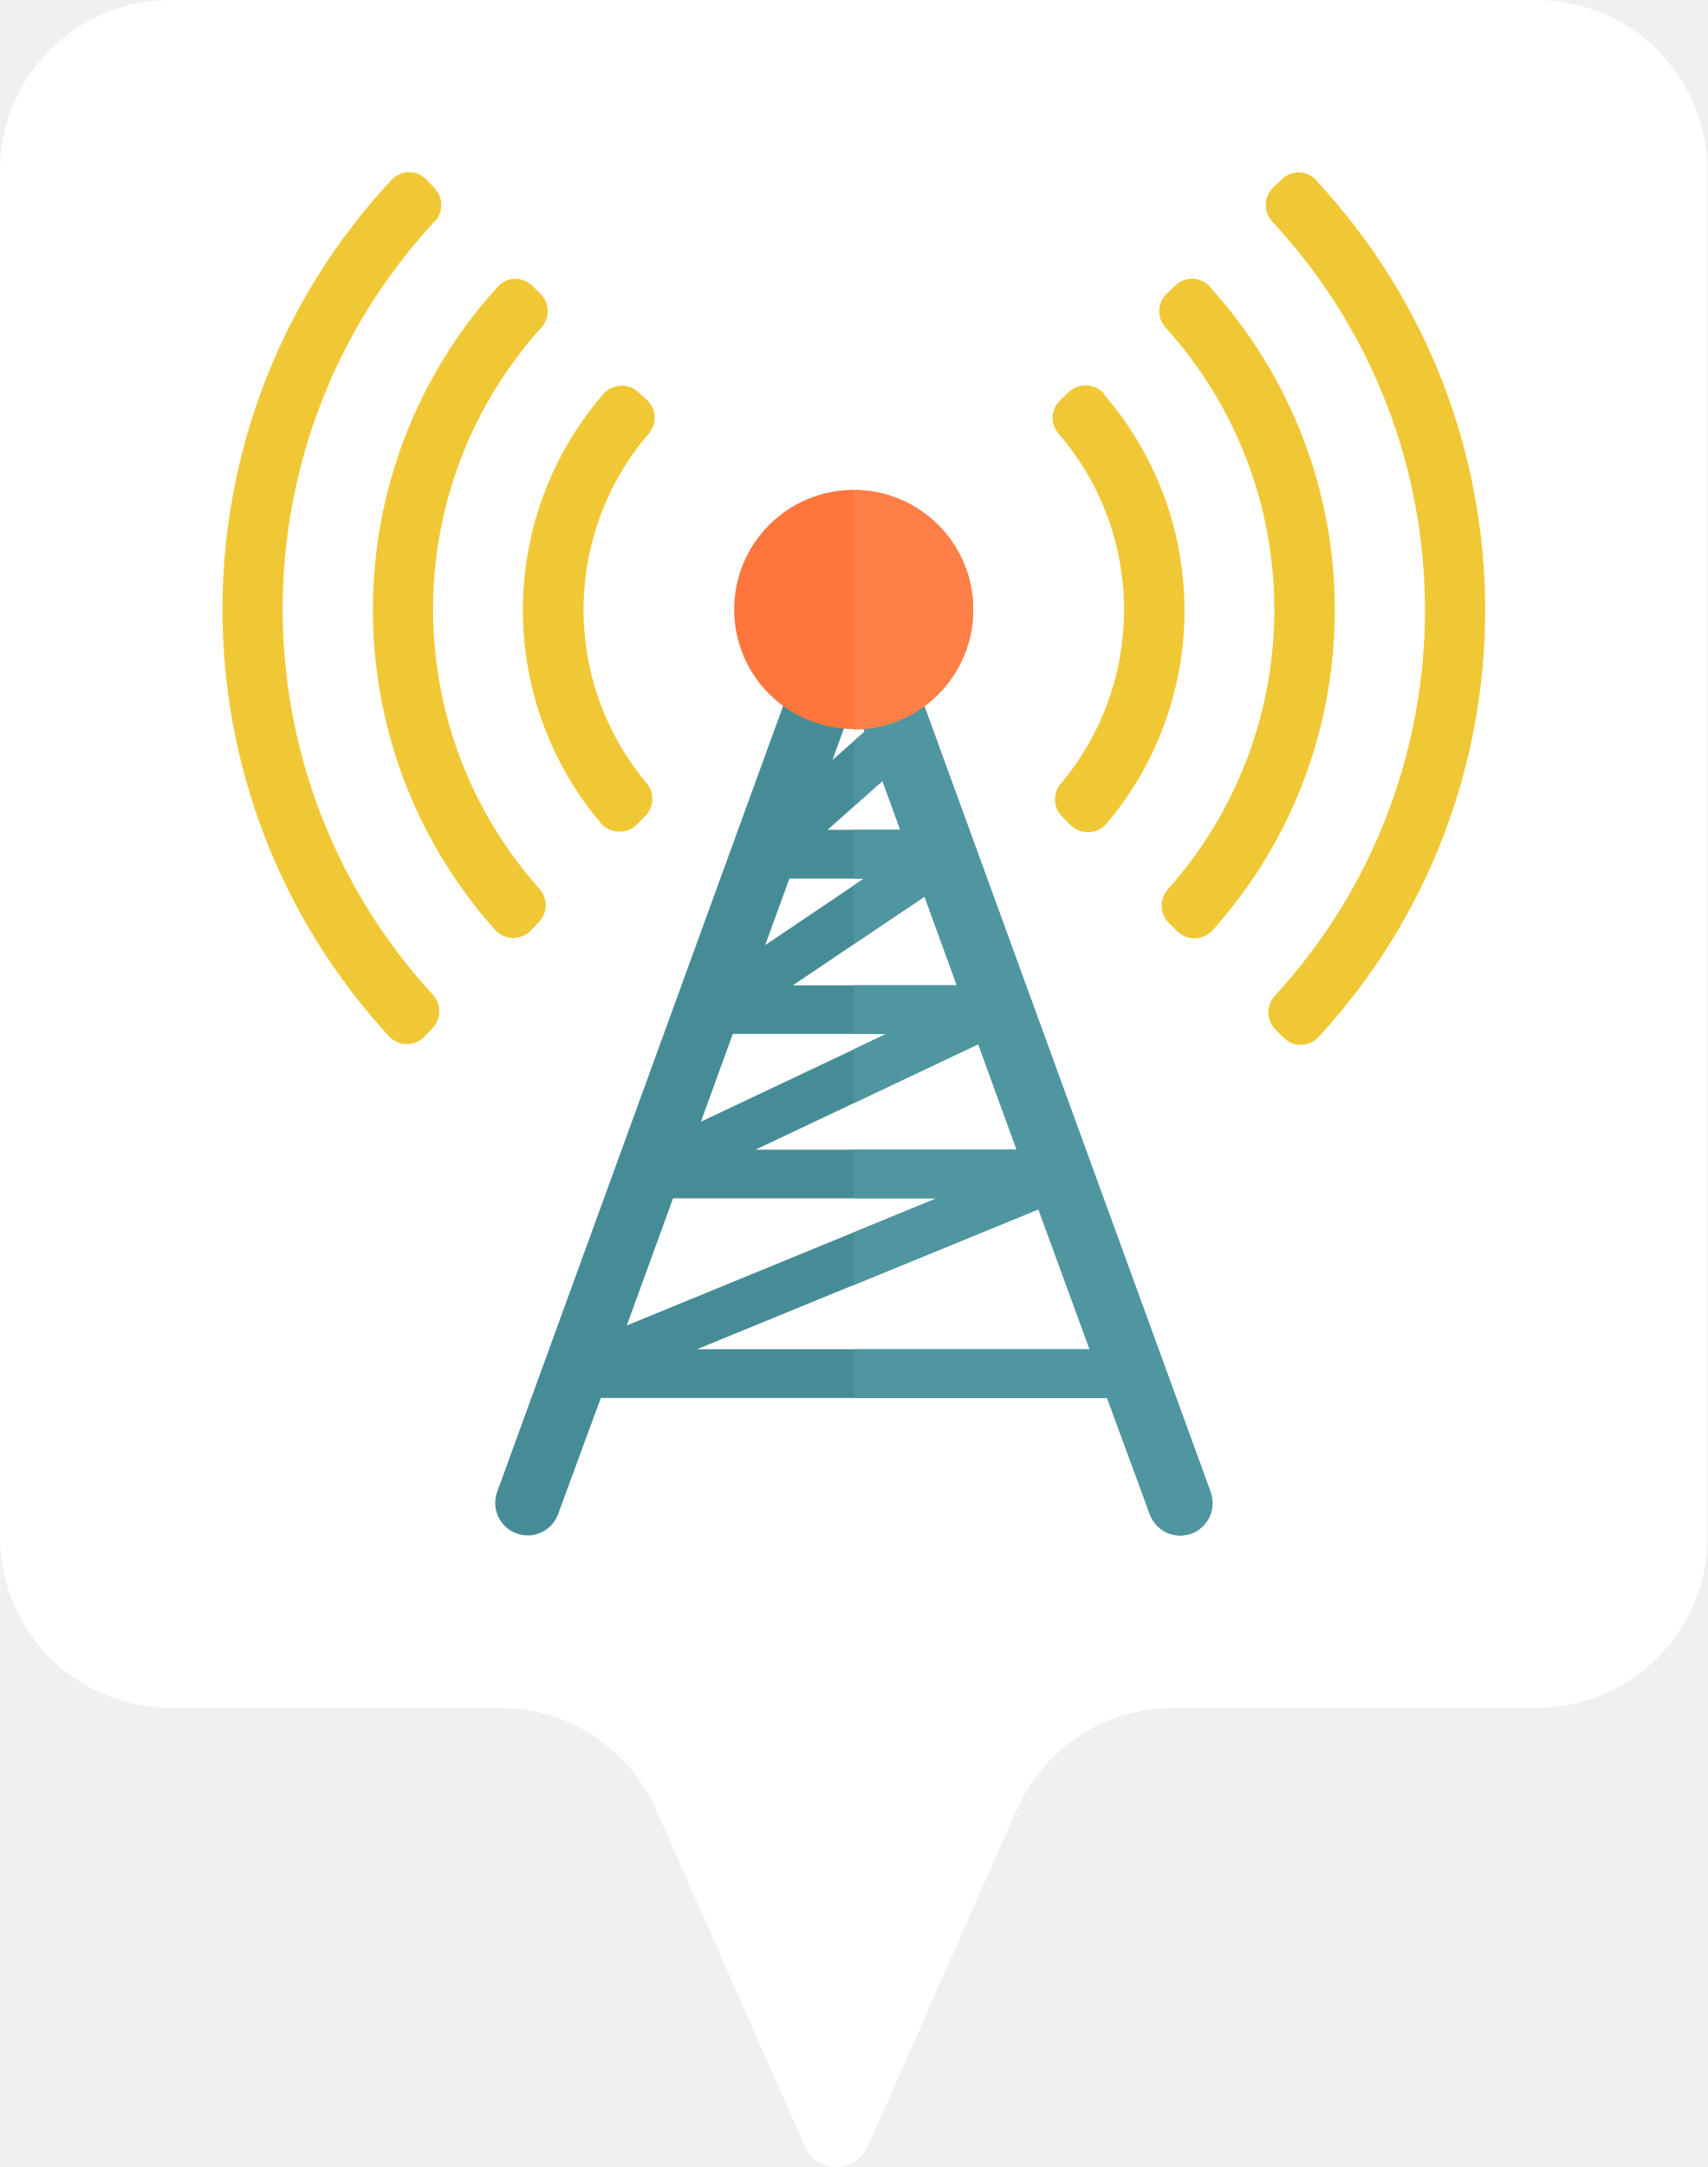
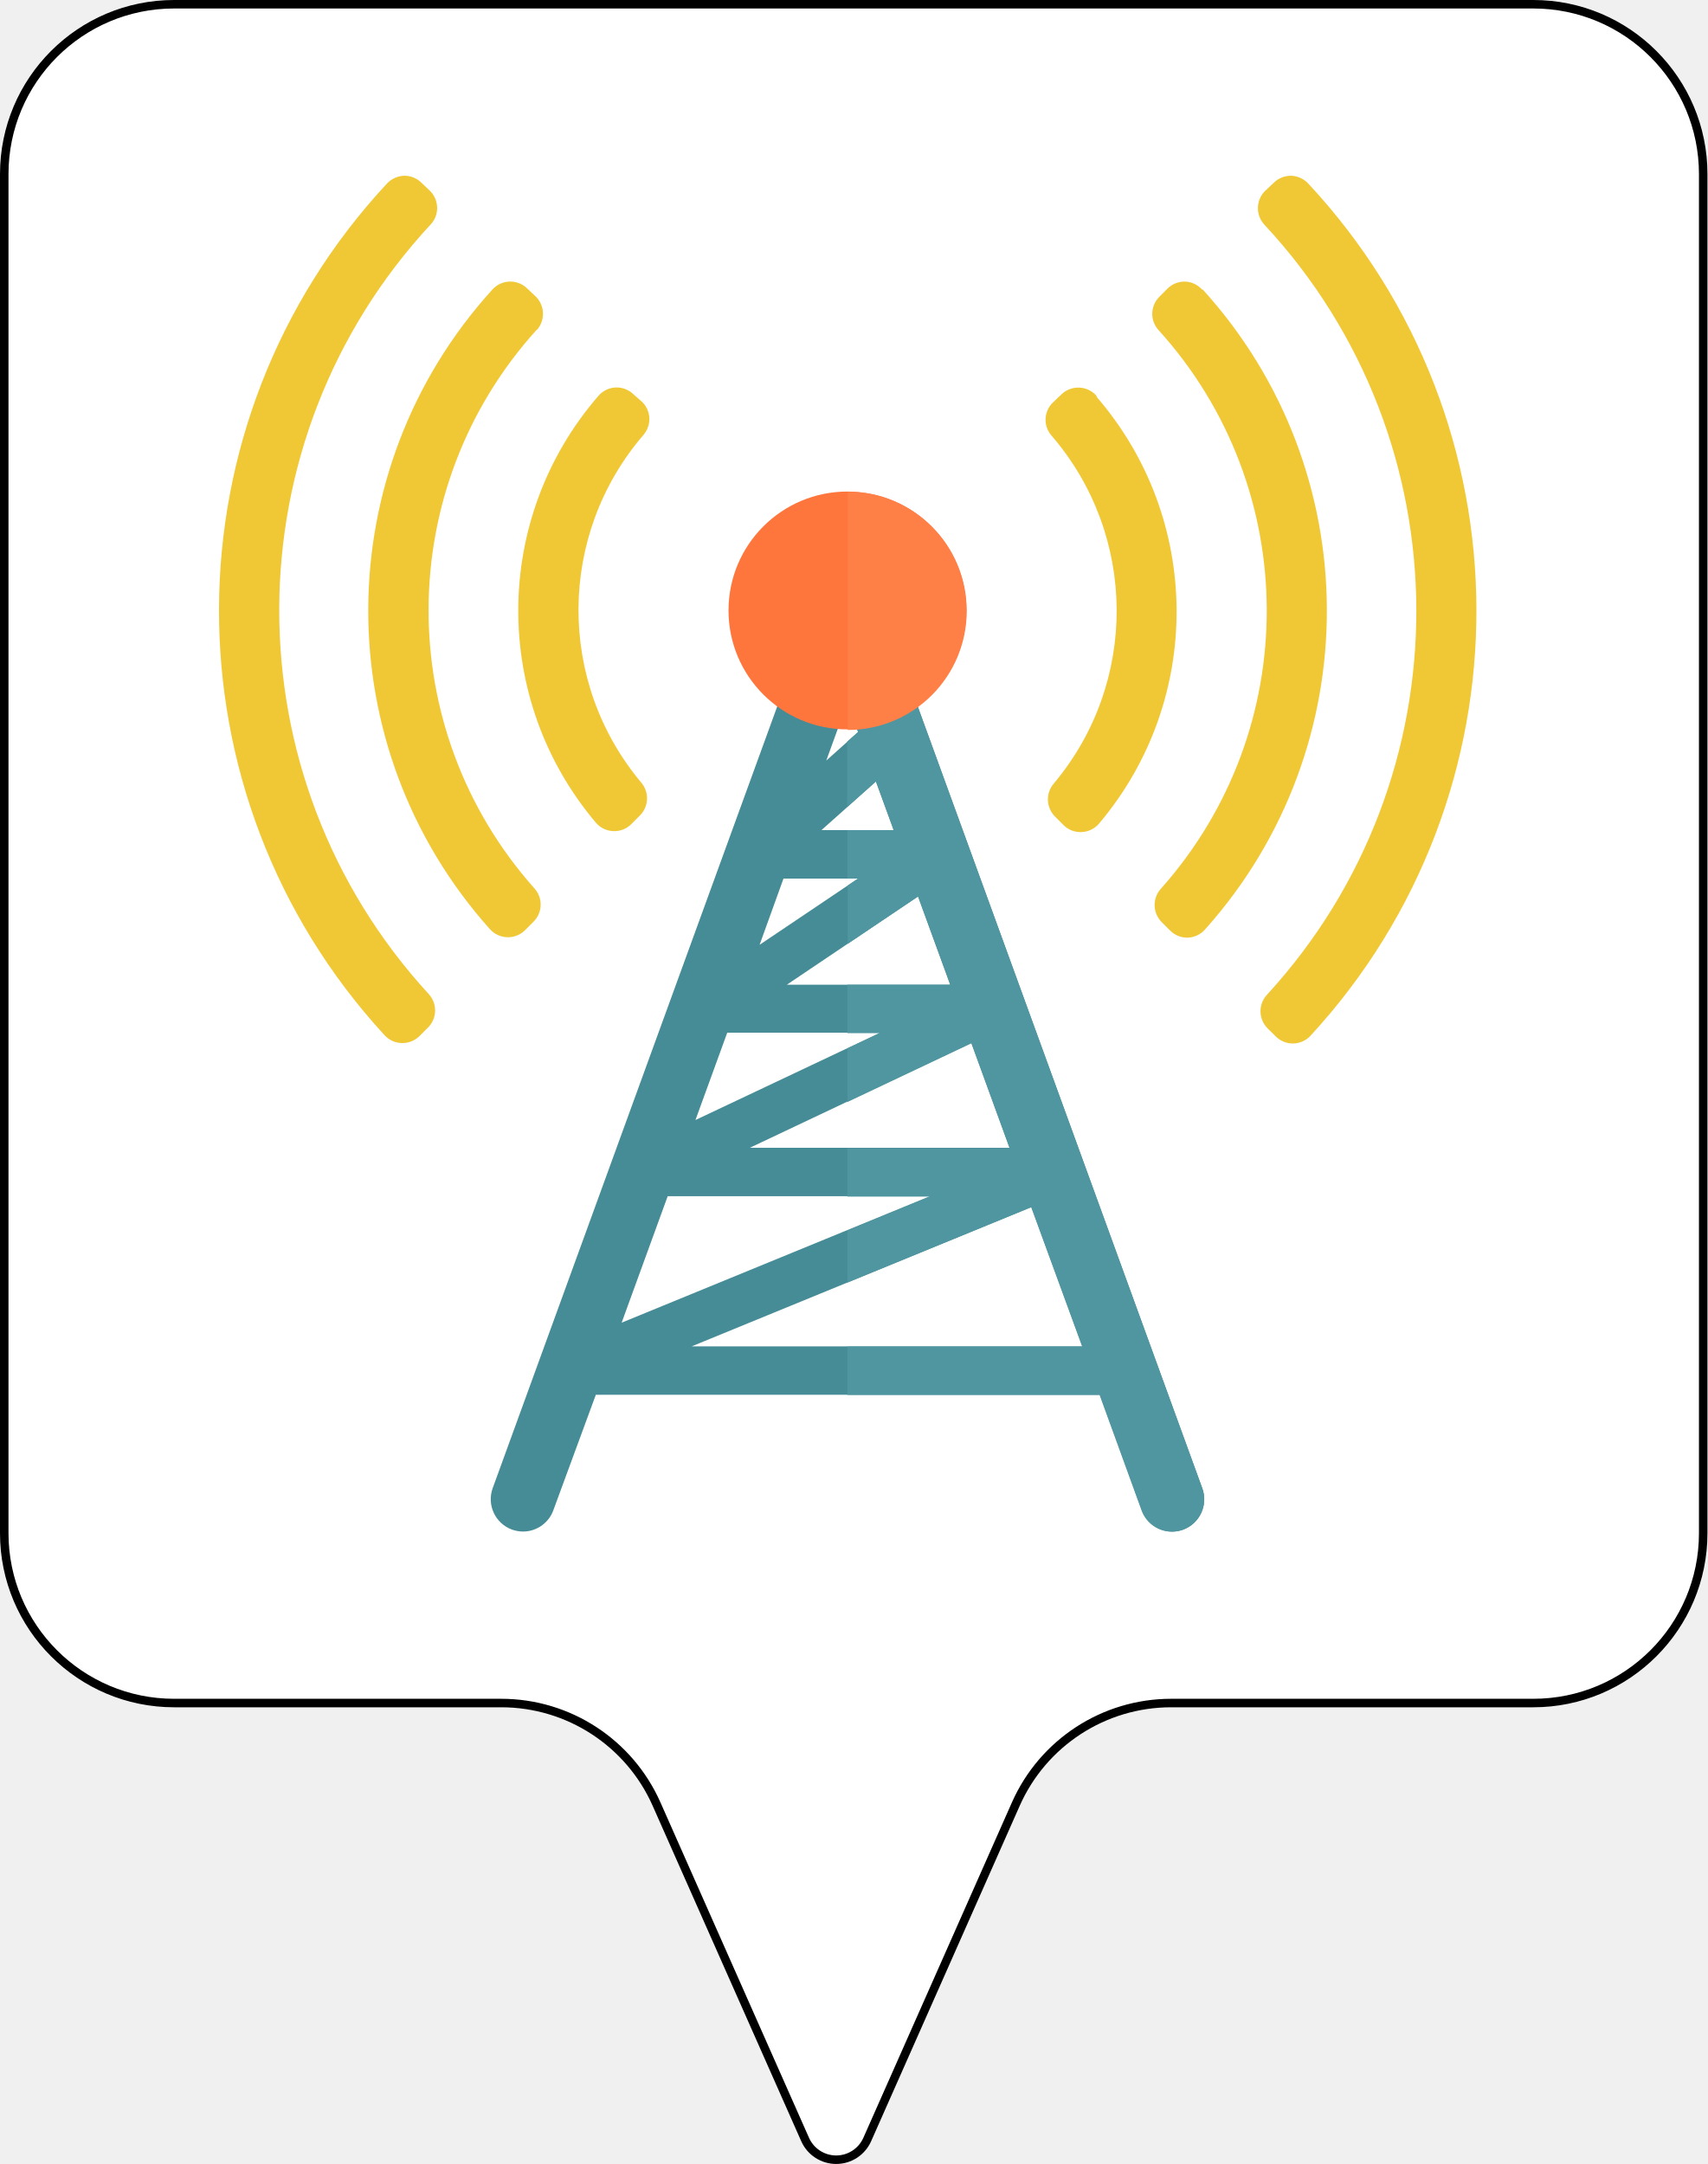
- <svg xmlns="http://www.w3.org/2000/svg" viewBox="0 0 200 253.77">
+ <svg xmlns="http://www.w3.org/2000/svg" viewBox="0 0 201 254.77">
  <defs>
-     <style>.cls-1{fill:#fff;}.cls-2{fill:#f0c835;}.cls-3{fill:#468c96;}.cls-4{fill:#5096a0;}.cls-5{fill:#ff763d;}.cls-6{fill:#ff8047;}</style>
+     <style>.cls-1{fill:#fff;stroke:#000;stroke-miterlimit:10;}.cls-2{fill:#f0c835;}.cls-3{fill:#468c96;}.cls-4{fill:#5096a0;}.cls-5{fill:#ff763d;}.cls-6{fill:#ff8047;}</style>
  </defs>
  <g id="Layer_2" data-name="Layer 2">
    <g id="Layer_1-2" data-name="Layer 1">
-       <path class="cls-1" d="M180,0H20A20,20,0,0,0,0,20V180a20,20,0,0,0,20,20H58.54a20,20,0,0,1,18.29,11.9l17.49,39.49a4,4,0,0,0,7.31,0l17.49-39.49A20,20,0,0,1,137.41,200H180a20,20,0,0,0,20-20V20A20,20,0,0,0,180,0Z" />
-       <path class="cls-2" d="M74.85,46a2.85,2.85,0,0,0-4.18.15,38.66,38.66,0,0,0-.29,50.24,2.86,2.86,0,0,0,4.2.18l1-1a2.85,2.85,0,0,0,.17-3.85A31.62,31.62,0,0,1,76,50.78a2.84,2.84,0,0,0-.15-3.87Z" />
-       <path class="cls-2" d="M129.33,46.11a2.87,2.87,0,0,0-4.18-.15l-1,.95a2.84,2.84,0,0,0-.15,3.87,31.62,31.62,0,0,1,.25,41,2.85,2.85,0,0,0,.17,3.85l1,1a2.86,2.86,0,0,0,4.2-.18,38.66,38.66,0,0,0-.29-50.24Z" />
-       <path class="cls-2" d="M63.42,38.36a2.86,2.86,0,0,0-.09-3.93l-.95-.94a2.91,2.91,0,0,0-2.09-.84,2.84,2.84,0,0,0-2,.94,56.25,56.25,0,0,0-.3,75.3,2.87,2.87,0,0,0,4.15.12l.95-1a2.84,2.84,0,0,0,.11-3.91,49.24,49.24,0,0,1,.26-65.79Z" />
-       <path class="cls-2" d="M141.75,33.59a2.84,2.84,0,0,0-4.13-.1l-1,.95a2.84,2.84,0,0,0-.09,3.92,49.21,49.21,0,0,1,.26,65.79,2.86,2.86,0,0,0,.11,3.91l1,1a2.87,2.87,0,0,0,4.15-.12,56.25,56.25,0,0,0-.3-75.3Z" />
-       <path class="cls-2" d="M50.94,25.93A2.85,2.85,0,0,0,50.87,22L49.92,21a2.88,2.88,0,0,0-2.07-.84,2.91,2.91,0,0,0-2,.91,73.81,73.81,0,0,0-.29,100.28,2.86,2.86,0,0,0,4.12.09l.94-1a2.85,2.85,0,0,0,.09-3.94,66.79,66.79,0,0,1,.27-90.65Z" />
-       <path class="cls-2" d="M154.19,21.1a2.91,2.91,0,0,0-2-.91,2.88,2.88,0,0,0-2.07.84l-1,.94a2.86,2.86,0,0,0-.07,4,66.8,66.8,0,0,1,.27,90.66,2.85,2.85,0,0,0,.09,3.94l.94.94a2.85,2.85,0,0,0,4.12-.08,73.82,73.82,0,0,0-.29-100.29Z" />
-       <path class="cls-3" d="M141.77,174.7,103.57,69.77a.84.84,0,0,1-.06-.14l-.18-.37-.18-.3a3.15,3.15,0,0,0-.22-.29,3.47,3.47,0,0,0-.25-.29l-.26-.23-.32-.24-.28-.16a2.93,2.93,0,0,0-.4-.19.67.67,0,0,0-.12-.06l-.16,0a2.09,2.09,0,0,0-.43-.11,1.63,1.63,0,0,0-.33,0,3.62,3.62,0,0,0-.76,0,1.88,1.88,0,0,0-.33,0,2.09,2.09,0,0,0-.43.11l-.16,0a.67.67,0,0,0-.12.06,2.93,2.93,0,0,0-.4.19l-.28.16-.32.24-.25.23a3.58,3.58,0,0,0-.26.29l-.22.29-.18.3c-.06.12-.12.24-.17.37s0,.09-.07.14L58.24,174.7a3.81,3.81,0,0,0,2.27,4.88,3.92,3.92,0,0,0,1.3.23,3.8,3.8,0,0,0,3.57-2.51l5-13.59h59.34l5,13.59a3.8,3.8,0,0,0,3.57,2.51,3.92,3.92,0,0,0,1.3-.23A3.82,3.82,0,0,0,141.77,174.7ZM100,82.18l1.27,3.5L97.51,89Zm3.37,9.27,2.09,5.73H96.94Zm-10.9,11.44h8.73l-11.57,7.79ZM108.3,105l3.78,10.39H92.87ZM85.84,121.08h18L82.1,131.36Zm28.75,1.2,4.5,12.35H88.51ZM78.84,140.33h30.87L73.42,155.22ZM81.66,158l40-16.4,6,16.4Z" />
-       <path class="cls-4" d="M101.27,85.68,100,86.81v7.64l3.37-3,2.09,5.73H100v5.71h1.2l-1.2.81v6.87l8.3-5.58,3.78,10.39H100v5.7h3.79l-3.79,1.8v6.31l14.59-6.91,4.5,12.35H100v5.7h9.71l-9.71,4v6.17l21.63-8.87,6,16.4H100v5.7h29.67l5,13.59a3.8,3.8,0,0,0,3.57,2.51,3.92,3.92,0,0,0,1.3-.23,3.82,3.82,0,0,0,2.28-4.88L103.57,69.77a.84.84,0,0,1-.06-.14l-.18-.37-.18-.3a3.15,3.15,0,0,0-.22-.29,3.47,3.47,0,0,0-.25-.29l-.26-.23-.32-.24-.28-.16a2.93,2.93,0,0,0-.4-.19.67.67,0,0,0-.12-.06l-.16,0a2.09,2.09,0,0,0-.43-.11,1.63,1.63,0,0,0-.33,0,2.42,2.42,0,0,0-.38,0v14.9Z" />
-       <path class="cls-5" d="M100,57.37a14,14,0,1,0,14,14A14,14,0,0,0,100,57.37Z" />
-       <path class="cls-6" d="M114,71.4a14,14,0,0,0-14-14V85.44A14,14,0,0,0,114,71.4Z" />
+       <path class="cls-1" d="M180.5.5H20.5a20,20,0,0,0-20,20v160a20,20,0,0,0,20,20H59a20,20,0,0,1,18.29,11.9l17.49,39.49a4,4,0,0,0,7.31,0l17.49-39.49a20,20,0,0,1,18.29-11.9H180.5a20,20,0,0,0,20-20V20.5A20,20,0,0,0,180.5.5Z" />
+       <path class="cls-2" d="M74.61,46.46a2.83,2.83,0,0,0-4.17.15,38.64,38.64,0,0,0-.3,50.24,2.85,2.85,0,0,0,2.06,1A2.82,2.82,0,0,0,74.34,97l1-1a2.86,2.86,0,0,0,.16-3.85,31.62,31.62,0,0,1,.25-40.95,2.85,2.85,0,0,0-.14-3.87Z" />
+       <path class="cls-2" d="M129.09,46.61a2.86,2.86,0,0,0-4.17-.15l-1,.95a2.83,2.83,0,0,0-.14,3.87,31.6,31.6,0,0,1,.24,41,2.87,2.87,0,0,0,.17,3.85l1,1a2.79,2.79,0,0,0,2.13.83,2.83,2.83,0,0,0,2.06-1,38.66,38.66,0,0,0-.29-50.24Z" />
+       <path class="cls-2" d="M63.19,38.86a2.87,2.87,0,0,0-.1-3.93l-1-.94a2.84,2.84,0,0,0-4.13.1,56.23,56.23,0,0,0-.29,75.3,2.85,2.85,0,0,0,4.14.12l1-1a2.84,2.84,0,0,0,.11-3.91,49.23,49.23,0,0,1,.27-65.79Z" />
+       <path class="cls-2" d="M141.51,34.09a2.84,2.84,0,0,0-2-.94,2.88,2.88,0,0,0-2.09.84l-.94.95a2.83,2.83,0,0,0-.1,3.92,49.21,49.21,0,0,1,.26,65.79,2.86,2.86,0,0,0,.11,3.91l1,1a2.82,2.82,0,0,0,2.09.83,2.85,2.85,0,0,0,2.05-1,56.25,56.25,0,0,0-.3-75.3Z" />
+       <path class="cls-2" d="M50.7,26.43a2.85,2.85,0,0,0-.07-3.95l-1-.95a2.86,2.86,0,0,0-2.07-.84,2.93,2.93,0,0,0-2,.91,73.84,73.84,0,0,0-.29,100.28,2.86,2.86,0,0,0,4.12.09l1-1a2.85,2.85,0,0,0,.08-3.94,66.79,66.79,0,0,1,.27-90.65Z" />
+       <path class="cls-2" d="M154,21.6a2.91,2.91,0,0,0-2-.91,2.88,2.88,0,0,0-2.07.84l-1,.94a2.86,2.86,0,0,0-.07,4,66.8,66.8,0,0,1,.27,90.66,2.85,2.85,0,0,0,.09,3.94l.95.94a2.84,2.84,0,0,0,4.11-.08A73.82,73.82,0,0,0,154,21.6Z" />
+       <path class="cls-3" d="M141.53,175.2,103.34,70.27l-.07-.14a2.53,2.53,0,0,0-.18-.37c-.06-.1-.11-.2-.18-.3a3.15,3.15,0,0,0-.22-.29,3.47,3.47,0,0,0-.25-.29l-.26-.23-.32-.24a2.4,2.4,0,0,0-.27-.16,3.62,3.62,0,0,0-.4-.19.75.75,0,0,0-.13-.06l-.16,0a2.17,2.17,0,0,0-.42-.11,1.88,1.88,0,0,0-.33,0,2.55,2.55,0,0,0-.39,0,2.48,2.48,0,0,0-.38,0,1.88,1.88,0,0,0-.33,0,2.09,2.09,0,0,0-.43.11l-.16,0-.12.06a2.93,2.93,0,0,0-.4.19l-.28.16-.31.24-.26.23c-.09.09-.17.19-.26.29a3.06,3.06,0,0,0-.21.29c-.07.1-.13.2-.19.3s-.12.24-.17.37-.05.09-.07.14L58,175.2a3.81,3.81,0,0,0,2.27,4.88,4,4,0,0,0,1.3.23,3.8,3.8,0,0,0,3.57-2.51l5-13.59h59.35l4.94,13.59a3.8,3.8,0,0,0,3.58,2.51,3.86,3.86,0,0,0,1.29-.23A3.81,3.81,0,0,0,141.53,175.2ZM99.76,82.68l1.27,3.5-3.76,3.36ZM103.13,92l2.09,5.73H96.7Zm-10.9,11.44H101l-11.58,7.79Zm15.83,2.1,3.79,10.39H92.63ZM85.61,121.58h18L81.87,131.86Zm28.74,1.2,4.5,12.35H88.27ZM78.6,140.83h30.87L73.18,155.72Zm2.82,17.68,40-16.4,6,16.4Z" />
+       <path class="cls-4" d="M101,86.18l-1.27,1.13V95l3.37-3,2.09,5.73H99.76v5.71H101l-1.21.81v6.87l8.3-5.58,3.79,10.39H99.76v5.7h3.8l-3.8,1.8v6.31l14.59-6.91,4.5,12.35H99.76v5.7h9.71l-9.71,4V151l21.63-8.87,6,16.4H99.76v5.7h29.68l4.94,13.59a3.8,3.8,0,0,0,3.58,2.51,3.86,3.86,0,0,0,1.29-.23,3.81,3.81,0,0,0,2.28-4.88L103.34,70.27l-.07-.14a2.53,2.53,0,0,0-.18-.37c-.06-.1-.11-.2-.18-.3a3.15,3.15,0,0,0-.22-.29,3.47,3.47,0,0,0-.25-.29l-.26-.23-.32-.24a2.4,2.4,0,0,0-.27-.16,3.62,3.62,0,0,0-.4-.19.75.75,0,0,0-.13-.06l-.16,0a2.17,2.17,0,0,0-.42-.11,1.88,1.88,0,0,0-.33,0,2.55,2.55,0,0,0-.39,0v14.9Z" />
+       <path class="cls-5" d="M99.76,57.87a14,14,0,1,0,14,14A14,14,0,0,0,99.76,57.87Z" />
+       <path class="cls-6" d="M113.8,71.9a14,14,0,0,0-14-14V85.94A14,14,0,0,0,113.8,71.9Z" />
    </g>
  </g>
</svg>
